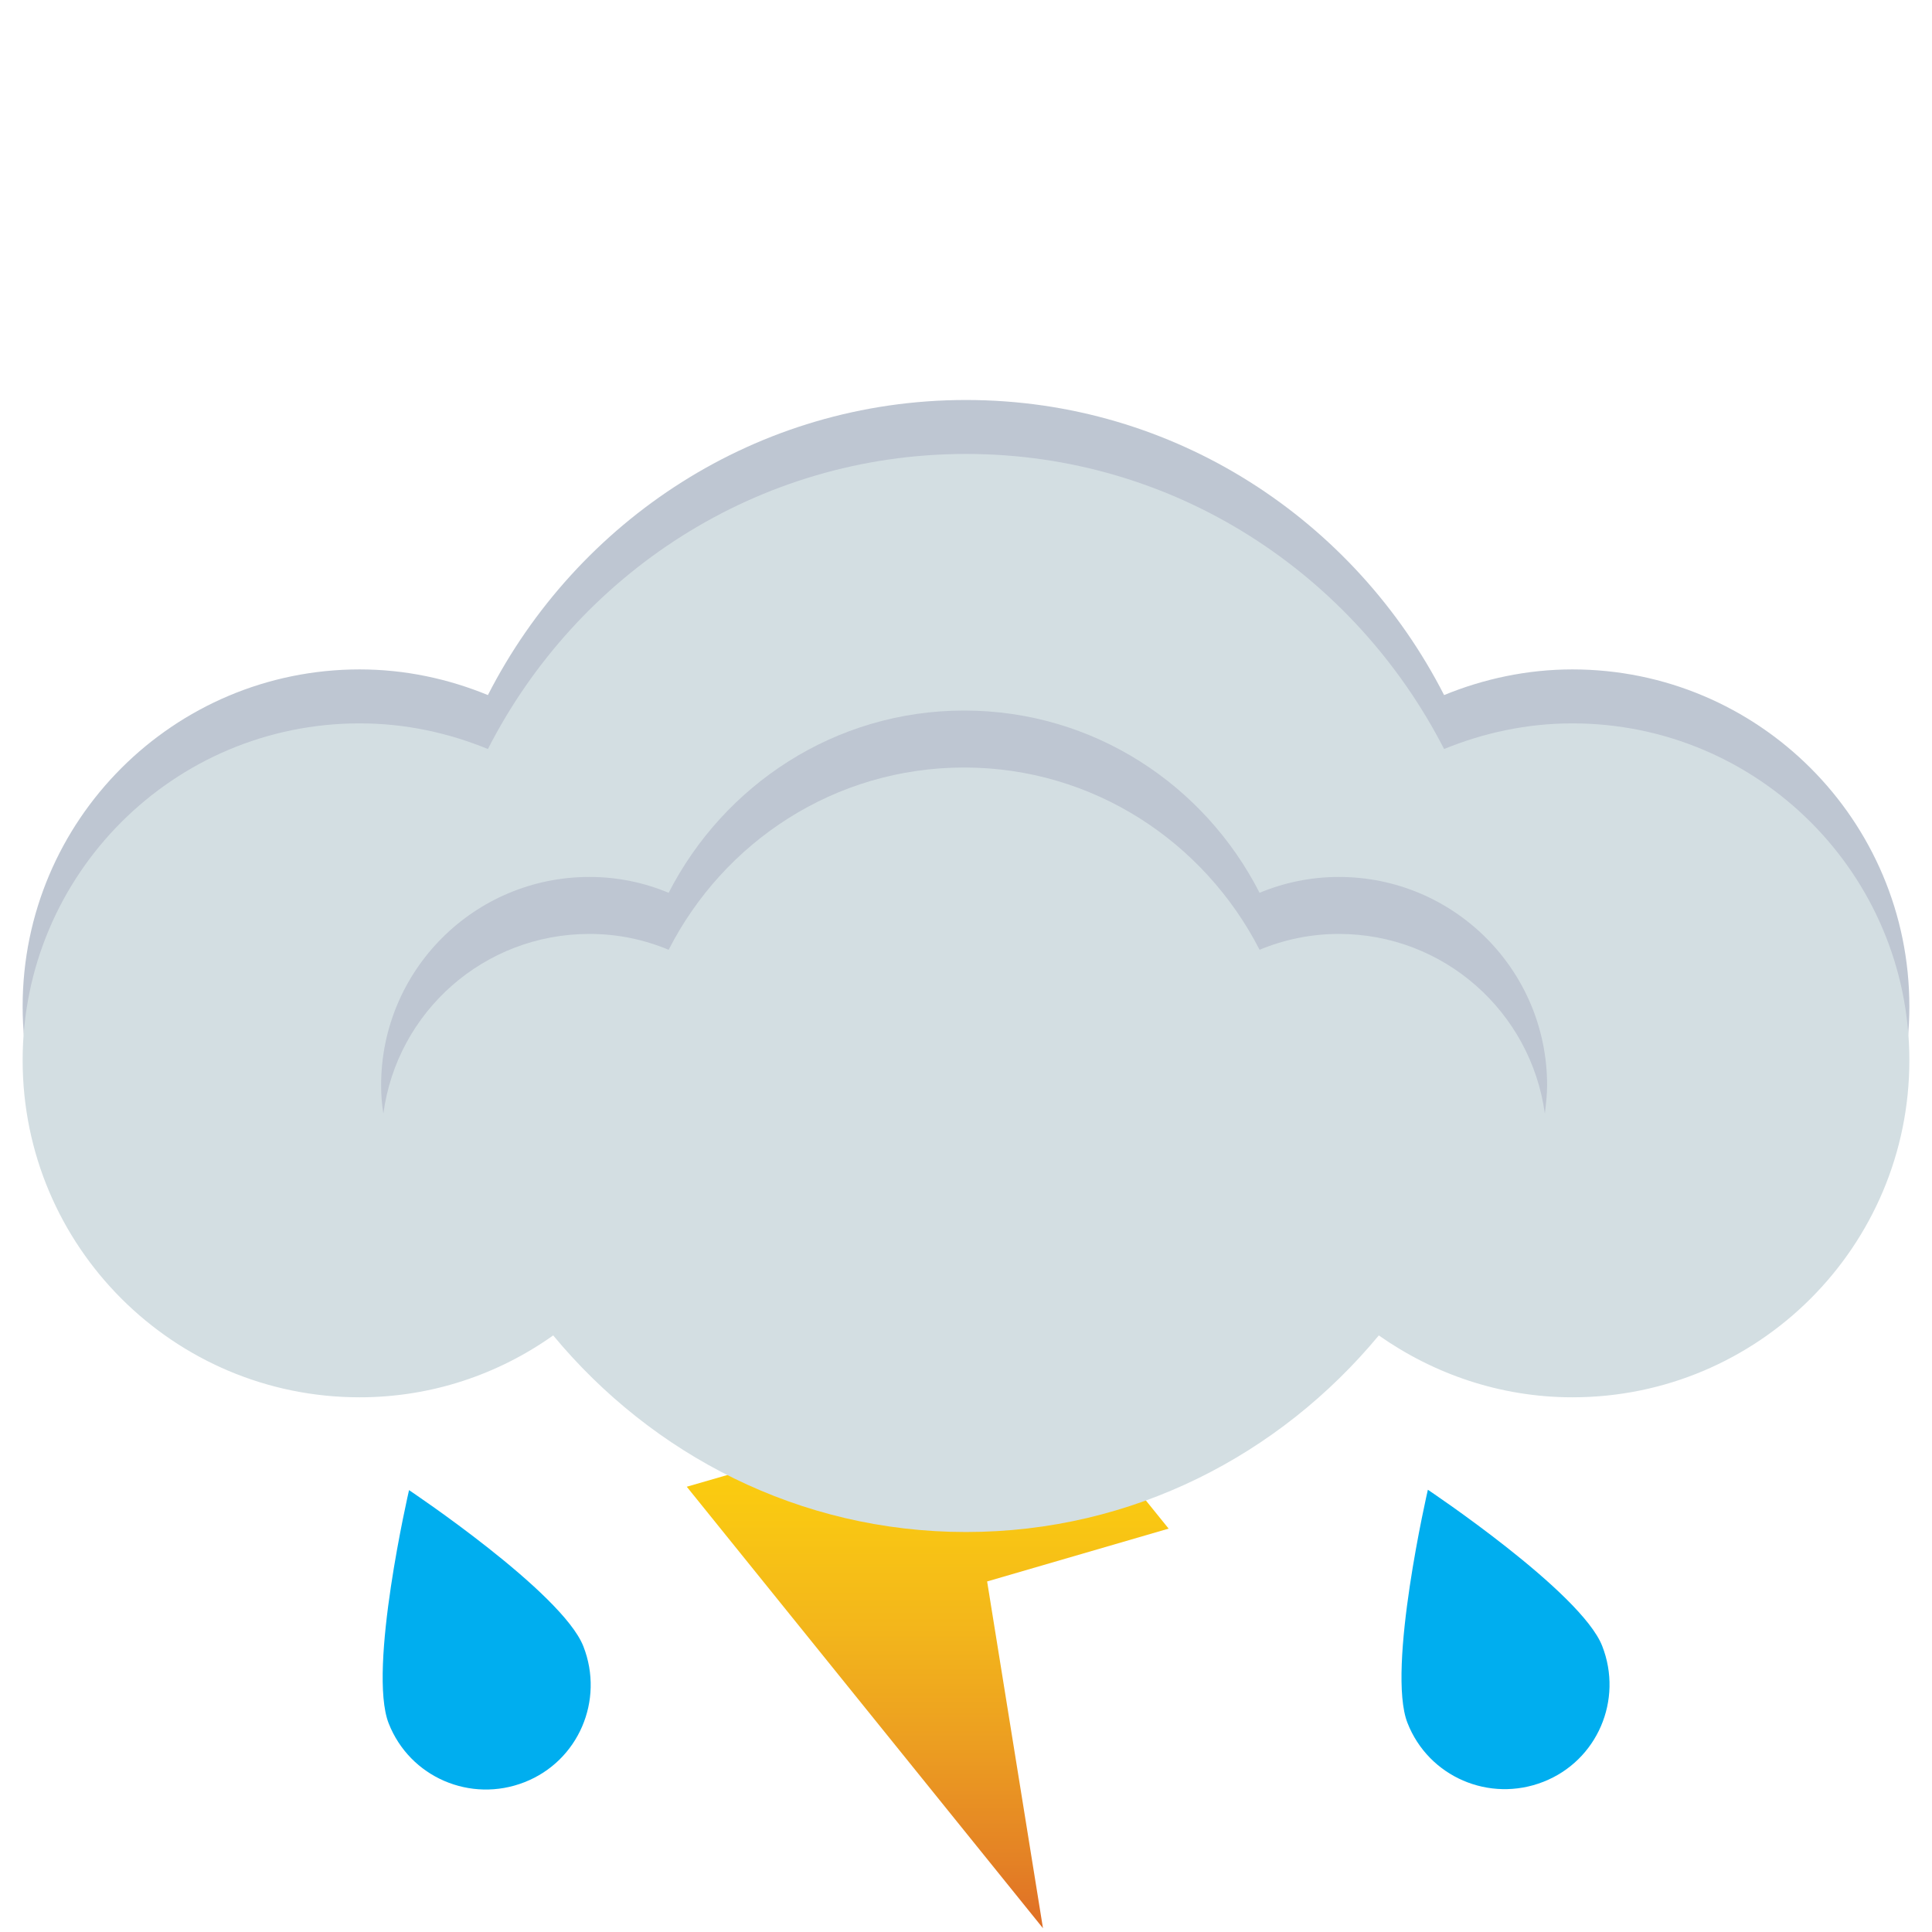
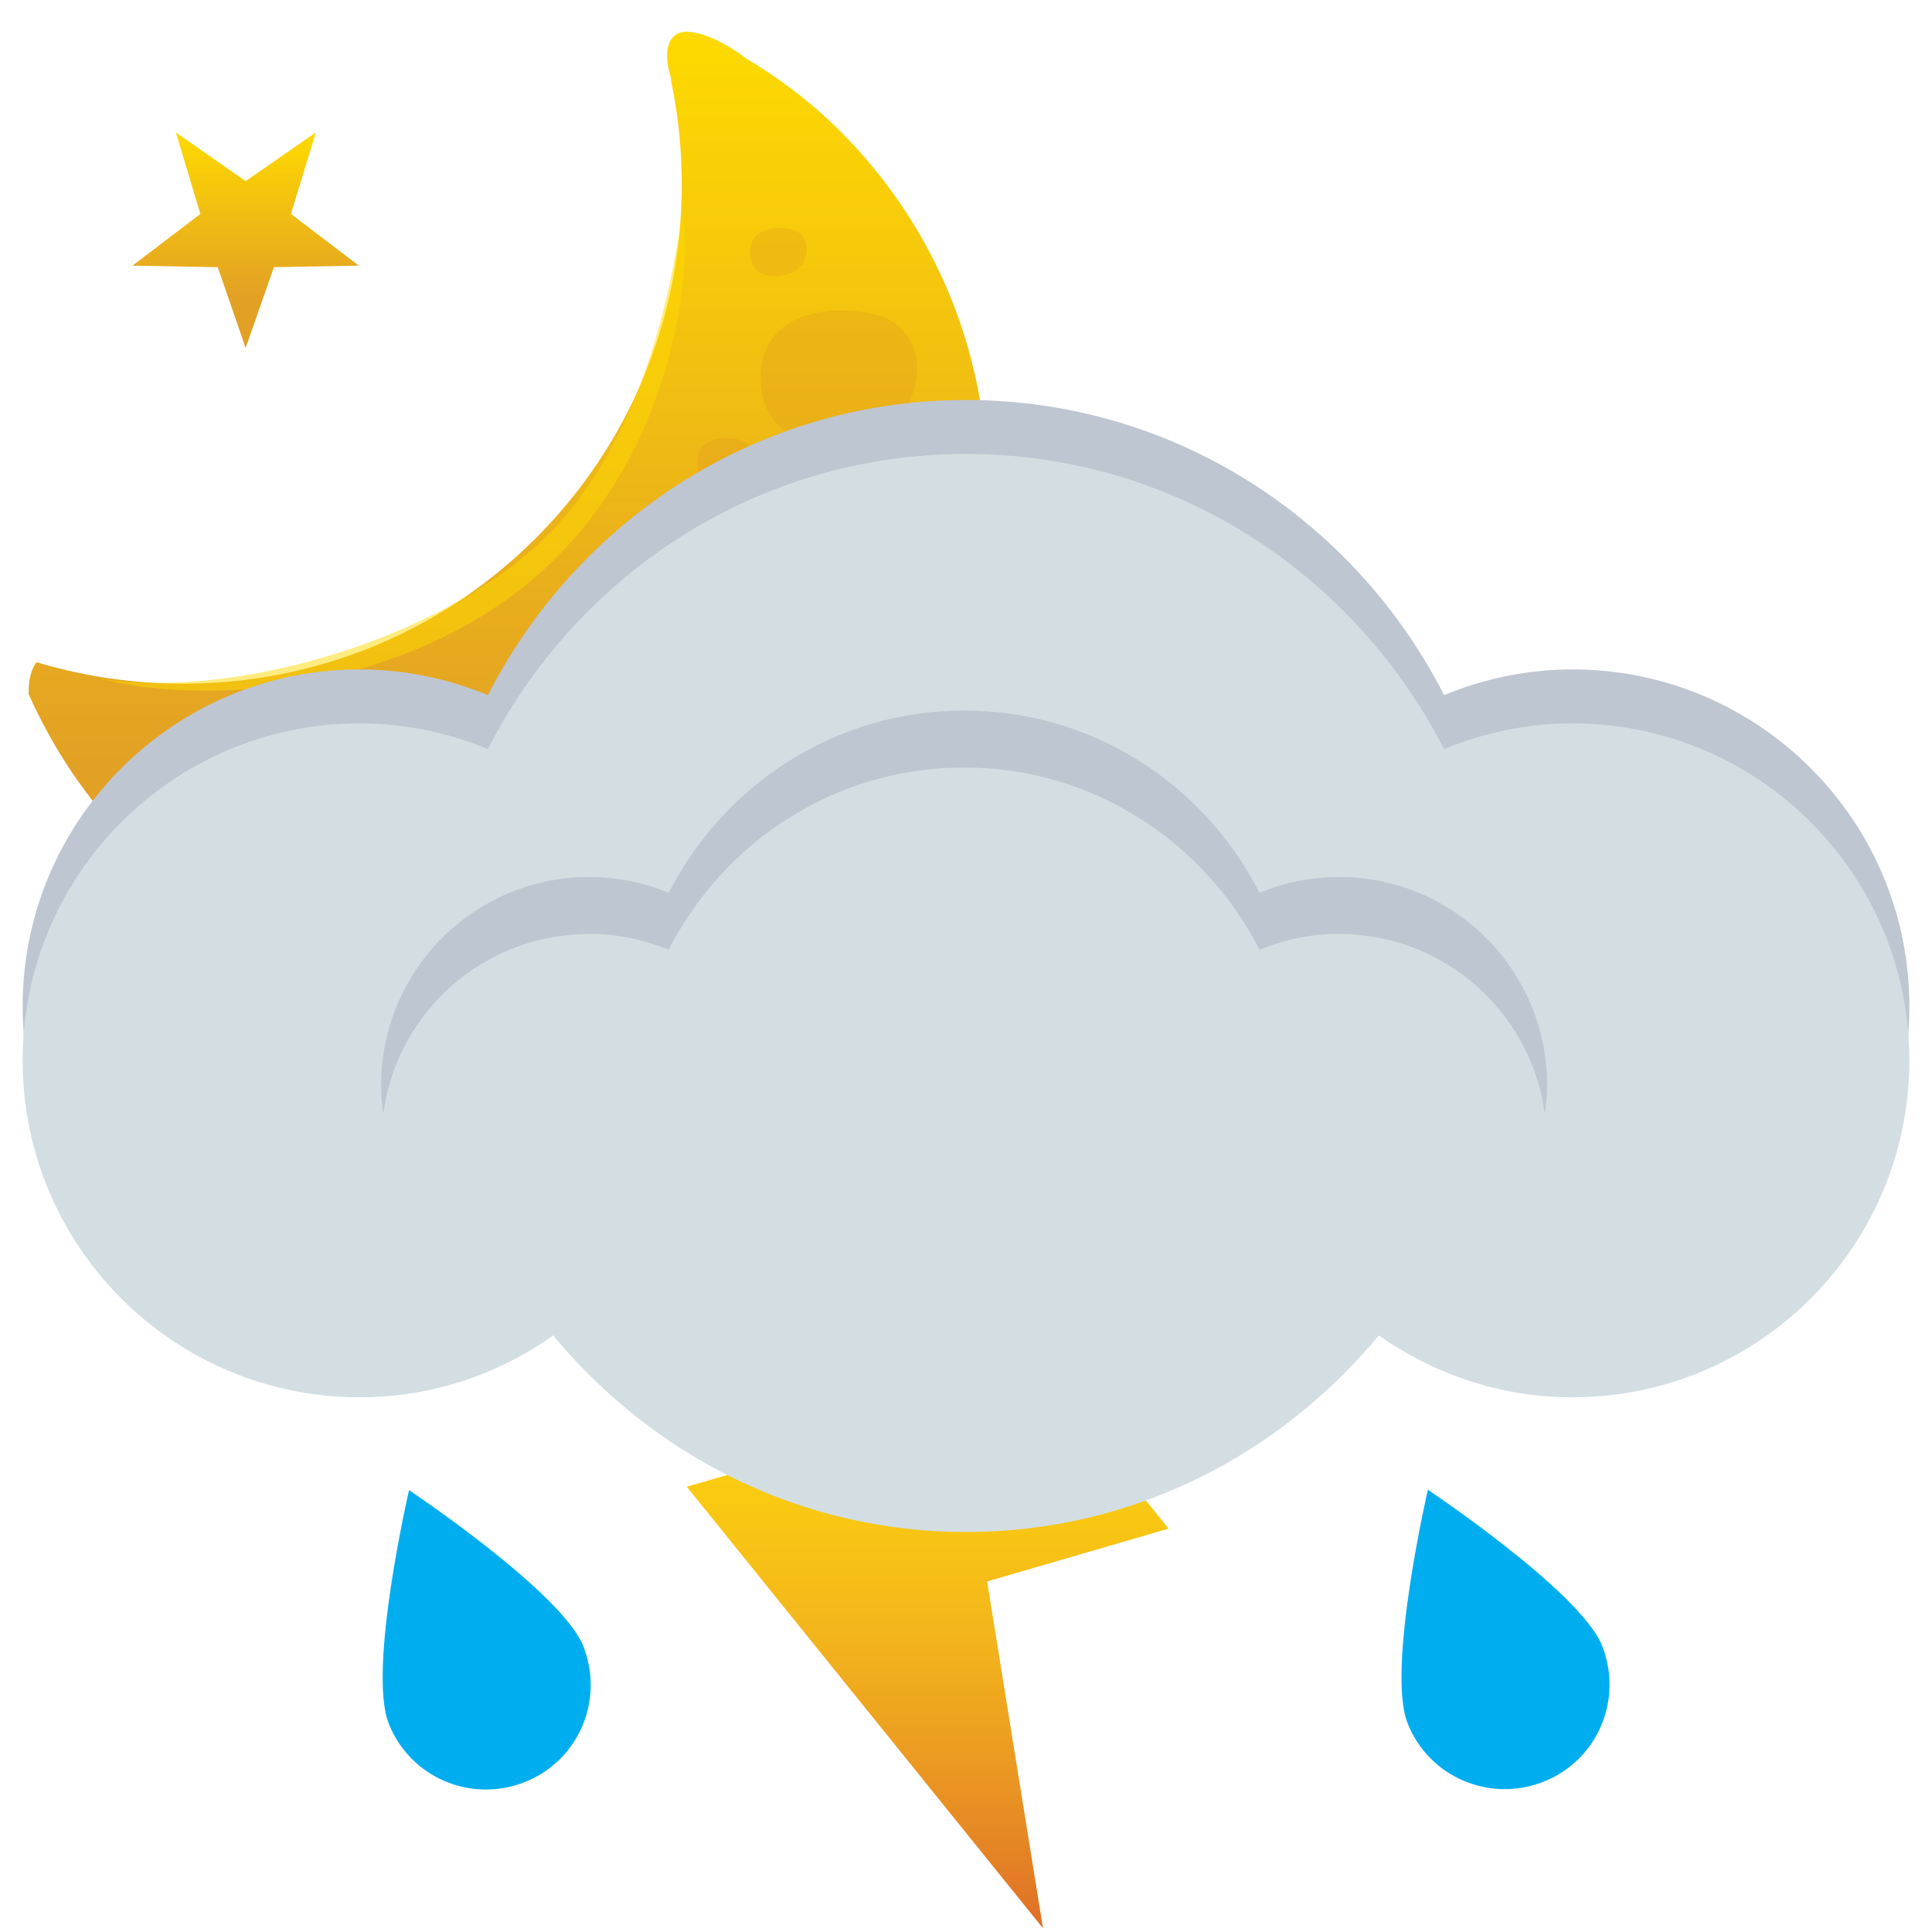
<svg xmlns="http://www.w3.org/2000/svg" version="1.1" id="Layer_1" x="0px" y="0px" viewBox="0 0 512 512" style="enable-background:new 0 0 512 512;" xml:space="preserve">
  <style type="text/css">
	.st0{fill:url(#XMLID_2_);}
- 	.st1{fill:#00AEEF;}
- 	.st2{fill:#BEC6D2;}
- 	.st3{opacity:5.000000e-002;fill:#A7A9AC;enable-background:new    ;}
- 	.st4{fill:#D3DEE2;}
+ 	.st1{opacity:0.5;fill:#D58128;enable-background:new    ;}
+ 	.st2{opacity:0.5;fill:#FDD900;enable-background:new    ;}
+ 	.st3{opacity:0.19;fill:#D58128;enable-background:new    ;}
+ 	.st4{fill:url(#XMLID_3_);}
+ 	.st5{fill:#00AEEF;}
+ 	.st6{fill:#BEC6D2;}
+ 	.st7{opacity:5.000000e-002;fill:#A7A9AC;enable-background:new    ;}
+ 	.st8{fill:#D3DEE2;}
+ 	.st9{fill:url(#SVGID_1_);}
</style>
-   <linearGradient id="XMLID_2_" gradientUnits="userSpaceOnUse" x1="1194.124" y1="223.8" x2="1194.124" y2="1" gradientTransform="matrix(-1 0 0 -1 1439.974 512)">
+   <g id="XMLID_58_">
+     <linearGradient id="XMLID_2_" gradientUnits="userSpaceOnUse" x1="134.734" y1="503.587" x2="134.734" y2="249.8" gradientTransform="matrix(-1 0 0 -1 269.379 512)">
+       <stop offset="0" style="stop-color:#FEDA00" />
+       <stop offset="0.775" style="stop-color:#E2A025" />
+     </linearGradient>
+     <path id="XMLID_439_" class="st0" d="M9.7,175.5c45.4,13.6,96.5,2.9,132.3-32.9c33-33,44.7-78.9,35.8-121.4c0-0.2,0-0.4,0-0.6   c-1.7-5.4-1.4-10.3,2-11.8s11.2,1.5,17.8,6.6c8.9,5.3,17.4,11.7,25.1,19.4c52,52,52,136.4,0,188.4s-136.3,52-188.4,0   C22.7,211.6,14,198.2,7.6,184C7.5,180.4,8.2,177.4,9.7,175.5z" />
+     <path id="XMLID_438_" class="st1" d="M144.1,259.1c-28.3,3.4-61.7-2.6-82.7-19.7c21.5,7.4,49.6,15.9,80.6,12.2   c31.1-3.7,47.1-11.5,63.9-19.9C192.3,243.3,172.8,255.6,144.1,259.1z" />
+     <path id="XMLID_437_" class="st2" d="M26.1,179.7c32.9,8.7,87.1,1.3,120.1-30.7c33.1-32,37.3-78.7,34.7-93   c-2.4,15.6-9.3,62.8-39.6,89.4C111.7,171.5,58.7,185.4,26.1,179.7z" />
+     <path id="XMLID_400_" class="st3" d="M231.5,115.2c14-5.3,16.5-27.8,0.7-31.8c-12.8-3.2-30-0.3-30.6,15.7   C201,117.1,217.8,120.4,231.5,115.2z" />
+     <path id="XMLID_399_" class="st3" d="M209.6,72.4c5.1-1.9,6-10.1,0.3-11.6c-4.7-1.2-10.9-0.1-11.1,5.7   C198.5,73.1,204.6,74.3,209.6,72.4z" />
+     <path id="XMLID_62_" class="st3" d="M195.6,128.1c5.1-1.9,6-10.1,0.3-11.6c-4.7-1.2-10.9-0.1-11.1,5.7   C184.4,128.8,190.5,130,195.6,128.1z" />
+   </g>
+   <linearGradient id="XMLID_3_" gradientUnits="userSpaceOnUse" x1="1194.124" y1="223.8" x2="1194.124" y2="1" gradientTransform="matrix(-1 0 0 -1 1439.974 512)">
    <stop offset="0" style="stop-color:#F8F6C3" />
    <stop offset="2.186788e-002" style="stop-color:#F9F0B1" />
    <stop offset="8.719299e-002" style="stop-color:#FBE684" />
    <stop offset="0.148" style="stop-color:#FDDE5B" />
    <stop offset="0.202" style="stop-color:#FED935" />
    <stop offset="0.247" style="stop-color:#FED616" />
    <stop offset="0.278" style="stop-color:#FED504" />
    <stop offset="0.388" style="stop-color:#FDD209" />
    <stop offset="0.512" style="stop-color:#F9C713" />
    <stop offset="0.644" style="stop-color:#F3B61B" />
    <stop offset="0.78" style="stop-color:#EC9E21" />
    <stop offset="0.918" style="stop-color:#E48225" />
    <stop offset="1" style="stop-color:#DF6E26" />
  </linearGradient>
-   <polygon id="XMLID_287_" class="st0" points="309.7,405.1 261.6,419.1 276.4,511 182,394 230.1,380.1 215.2,288.2 " />
-   <path id="XMLID_67_" class="st1" d="M103,456.7c5.6,14.3,21.7,21.2,36,15.6s21.2-21.7,15.6-36c-5.6-14.3-46.2-41.4-46.2-41.4  S97.4,442.4,103,456.7z" />
-   <path id="XMLID_38_" class="st1" d="M373,456.6c5.6,14.3,21.7,21.2,36,15.6s21.2-21.7,15.6-36s-46.2-41.4-46.2-41.4  S367.4,442.4,373,456.6z" />
+   <polygon id="XMLID_287_" class="st4" points="309.7,405.1 261.6,419.1 276.4,511 182,394 230.1,380.1 215.2,288.2 " />
+   <path id="XMLID_67_" class="st5" d="M103,456.7c5.6,14.3,21.7,21.2,36,15.6s21.2-21.7,15.6-36c-5.6-14.3-46.2-41.4-46.2-41.4  S97.4,442.4,103,456.7z" />
+   <path id="XMLID_38_" class="st5" d="M373,456.6c5.6,14.3,21.7,21.2,36,15.6s21.2-21.7,15.6-36s-46.2-41.4-46.2-41.4  S367.4,442.4,373,456.6z" />
  <g id="XMLID_78_">
-     <path id="XMLID_637_" class="st2" d="M416.7,177.4c-12,0-23.5,2.5-34,6.8C359.1,138,311.5,106,256,106s-103.1,32-126.7,78.2   c-10.5-4.3-21.9-6.8-34-6.8C46,177.4,6,217.4,6,266.7S46,356,95.3,356c19.1,0,36.8-6.1,51.3-16.4c26.2,31.6,65.2,52.1,109.4,52.1   s83.2-20.5,109.4-52.1c14.5,10.2,32.2,16.4,51.3,16.4c49.3,0,89.3-40,89.3-89.3S466,177.4,416.7,177.4z" />
-     <path id="XMLID_636_" class="st3" d="M267.8,254.6c-96.2-9.7-186.3,3.7-257.5,33.7c8.9,40,44.5,69.9,87.1,69.9   c19.1,0,36.8-6.1,51.3-16.4c26.2,31.6,65.2,52.1,109.4,52.1s83.2-20.5,109.4-52.1c14.5,10.2,32.2,16.4,51.3,16.4   c28.6,0,54-13.5,70.4-34.5C428.6,288.3,352.3,263.1,267.8,254.6z" />
-     <path id="XMLID_635_" class="st4" d="M416.7,191.7c-12,0-23.5,2.5-34,6.8c-23.7-46.2-71.2-78.2-126.7-78.2s-103.1,32-126.7,78.2   c-10.5-4.3-21.9-6.8-34-6.8C46,191.7,6,231.7,6,281s40,89.3,89.3,89.3c19.1,0,36.8-6.1,51.3-16.4C172.8,385.5,211.8,406,256,406   s83.2-20.5,109.4-52.1c14.5,10.2,32.2,16.4,51.3,16.4c49.3,0,89.3-40,89.3-89.3S466,191.7,416.7,191.7z" />
-     <path id="XMLID_541_" class="st2" d="M156.2,247.5c7.5,0,14.5,1.5,21,4.2c14.6-28.6,44-48.3,78.3-48.3s63.7,19.8,78.3,48.3   c6.5-2.7,13.6-4.2,21-4.2c27.9,0,50.9,20.7,54.6,47.6c0.3-2.5,0.6-5,0.6-7.5c0-30.5-24.7-55.2-55.2-55.2c-7.4,0-14.5,1.5-21,4.2   c-14.6-28.6-44-48.3-78.3-48.3s-63.7,19.8-78.3,48.3c-6.5-2.7-13.5-4.2-21-4.2c-30.5,0-55.2,24.7-55.2,55.2c0,2.6,0.2,5.1,0.6,7.5   C105.2,268.2,128.2,247.5,156.2,247.5z" />
+     <path id="XMLID_637_" class="st6" d="M416.7,177.4c-12,0-23.5,2.5-34,6.8C359.1,138,311.5,106,256,106s-103.1,32-126.7,78.2   c-10.5-4.3-21.9-6.8-34-6.8C46,177.4,6,217.4,6,266.7S46,356,95.3,356c19.1,0,36.8-6.1,51.3-16.4c26.2,31.6,65.2,52.1,109.4,52.1   s83.2-20.5,109.4-52.1c14.5,10.2,32.2,16.4,51.3,16.4c49.3,0,89.3-40,89.3-89.3S466,177.4,416.7,177.4z" />
+     <path id="XMLID_636_" class="st7" d="M267.8,254.6c-96.2-9.7-186.3,3.7-257.5,33.7c8.9,40,44.5,69.9,87.1,69.9   c19.1,0,36.8-6.1,51.3-16.4c26.2,31.6,65.2,52.1,109.4,52.1s83.2-20.5,109.4-52.1c14.5,10.2,32.2,16.4,51.3,16.4   c28.6,0,54-13.5,70.4-34.5C428.6,288.3,352.3,263.1,267.8,254.6z" />
+     <path id="XMLID_635_" class="st8" d="M416.7,191.7c-12,0-23.5,2.5-34,6.8c-23.7-46.2-71.2-78.2-126.7-78.2s-103.1,32-126.7,78.2   c-10.5-4.3-21.9-6.8-34-6.8C46,191.7,6,231.7,6,281s40,89.3,89.3,89.3c19.1,0,36.8-6.1,51.3-16.4C172.8,385.5,211.8,406,256,406   s83.2-20.5,109.4-52.1c14.5,10.2,32.2,16.4,51.3,16.4c49.3,0,89.3-40,89.3-89.3S466,191.7,416.7,191.7z" />
+     <path id="XMLID_541_" class="st6" d="M156.2,247.5c7.5,0,14.5,1.5,21,4.2c14.6-28.6,44-48.3,78.3-48.3s63.7,19.8,78.3,48.3   c6.5-2.7,13.6-4.2,21-4.2c27.9,0,50.9,20.7,54.6,47.6c0.3-2.5,0.6-5,0.6-7.5c0-30.5-24.7-55.2-55.2-55.2c-7.4,0-14.5,1.5-21,4.2   c-14.6-28.6-44-48.3-78.3-48.3s-63.7,19.8-78.3,48.3c-6.5-2.7-13.5-4.2-21-4.2c-30.5,0-55.2,24.7-55.2,55.2c0,2.6,0.2,5.1,0.6,7.5   C105.2,268.2,128.2,247.5,156.2,247.5z" />
  </g>
+   <linearGradient id="SVGID_1_" gradientUnits="userSpaceOnUse" x1="65.144" y1="35.107" x2="65.144" y2="92.17">
+     <stop offset="0" style="stop-color:#FEDA00" />
+     <stop offset="0.775" style="stop-color:#E2A025" />
+   </linearGradient>
+   <polygon class="st9" points="65.1,48 83.7,35.1 77.1,56.7 95.1,70.4 72.6,70.8 65.1,92.2 57.7,70.8 35.1,70.4 53.1,56.7 46.6,35.1   " />
</svg>
